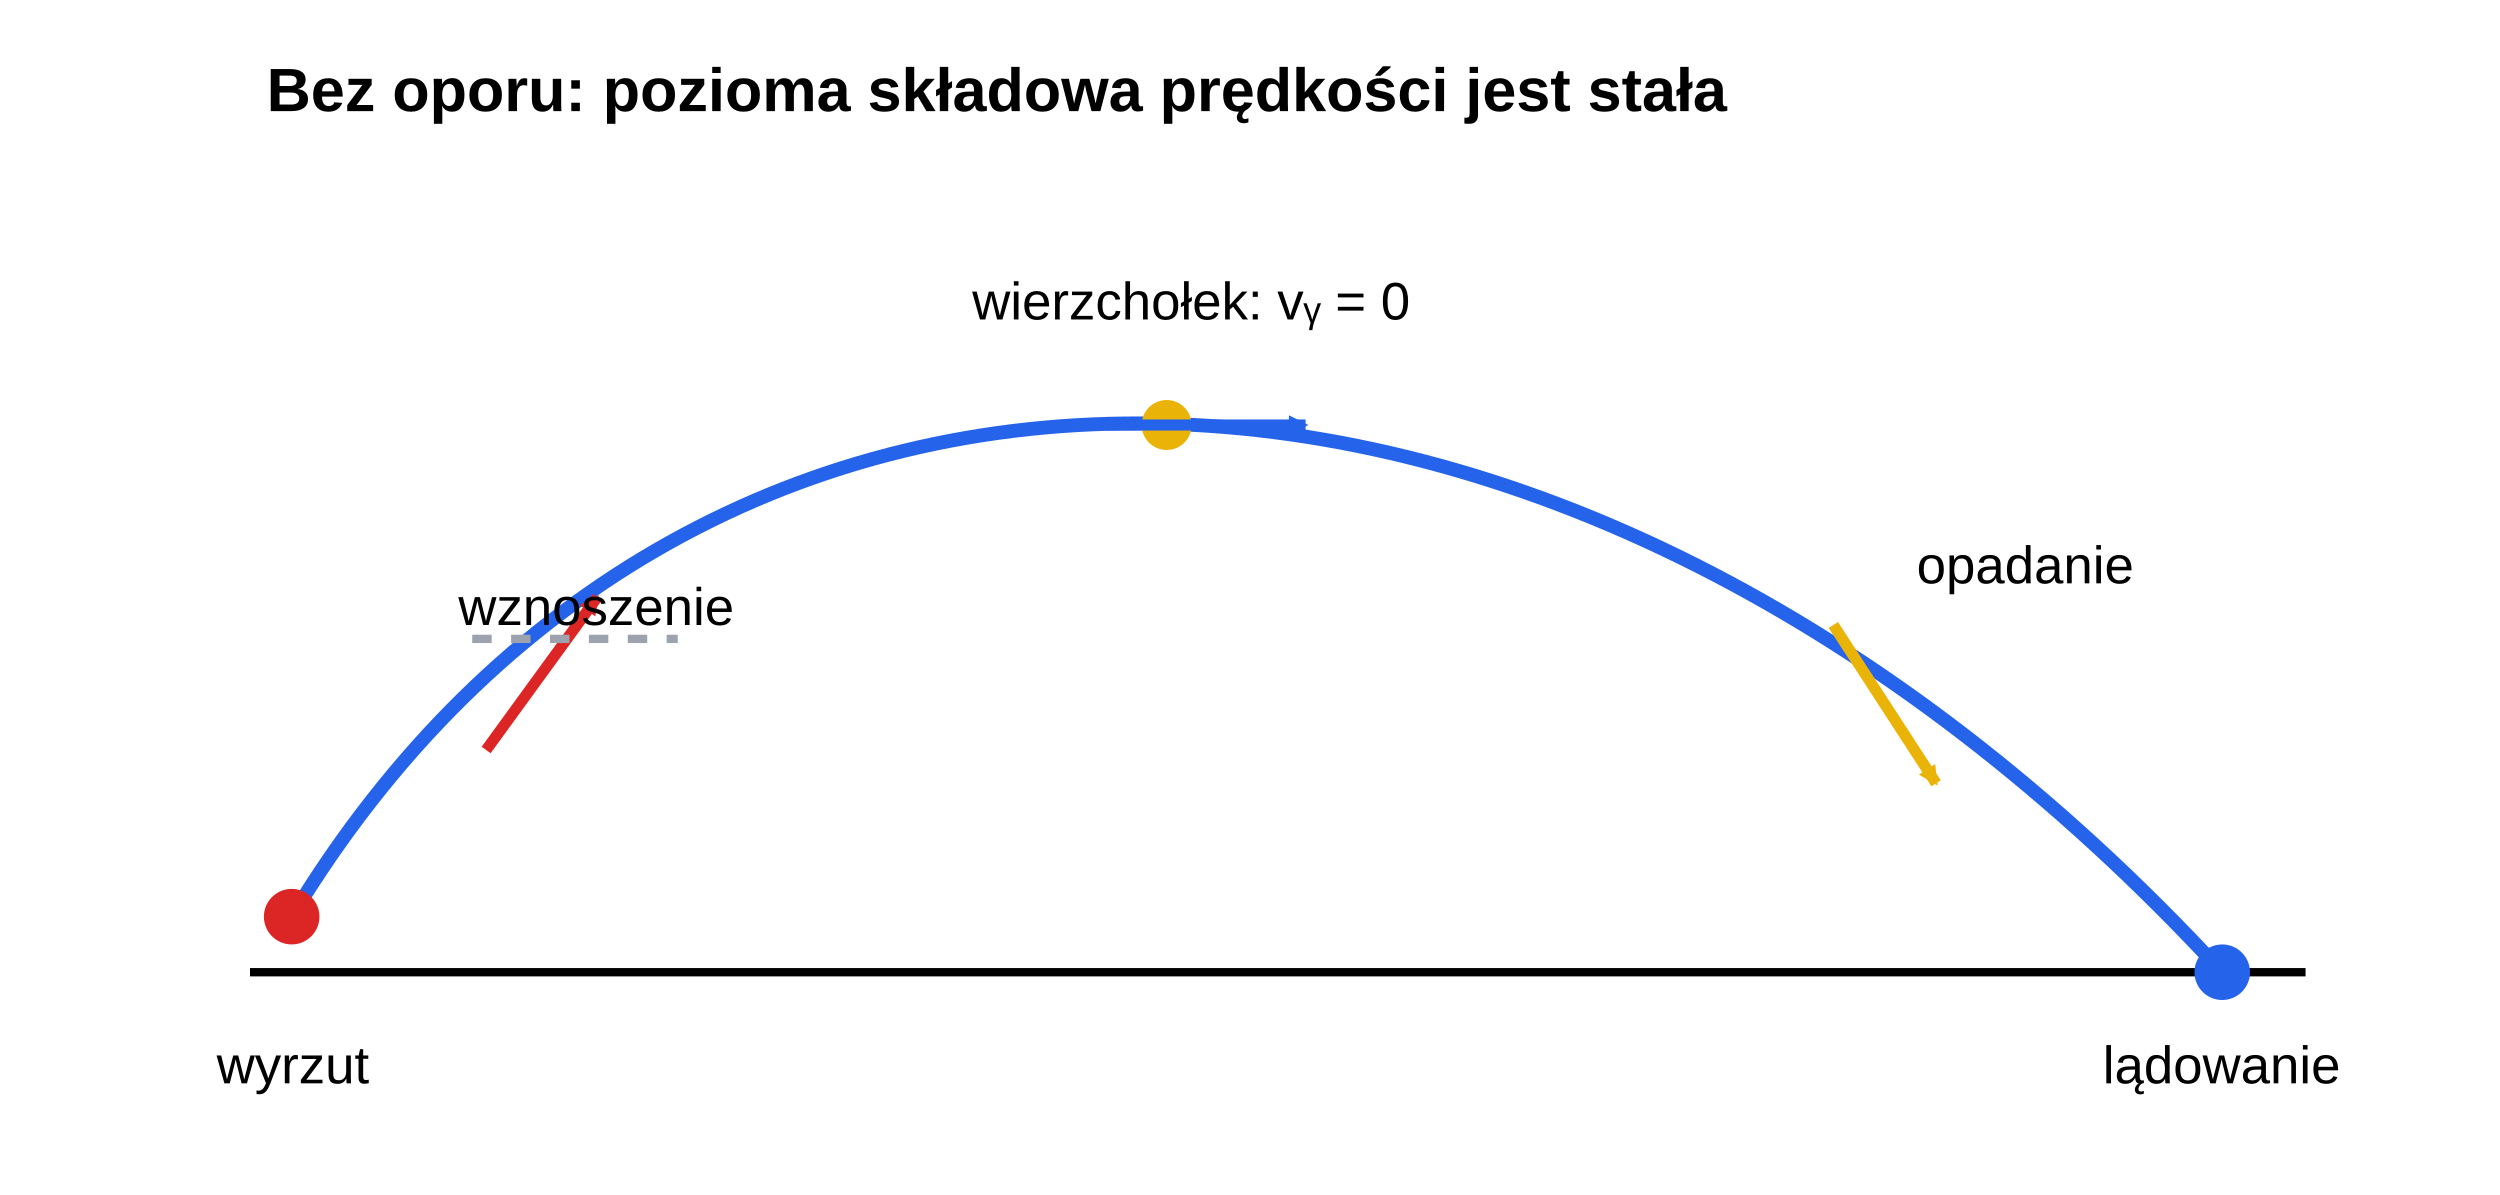
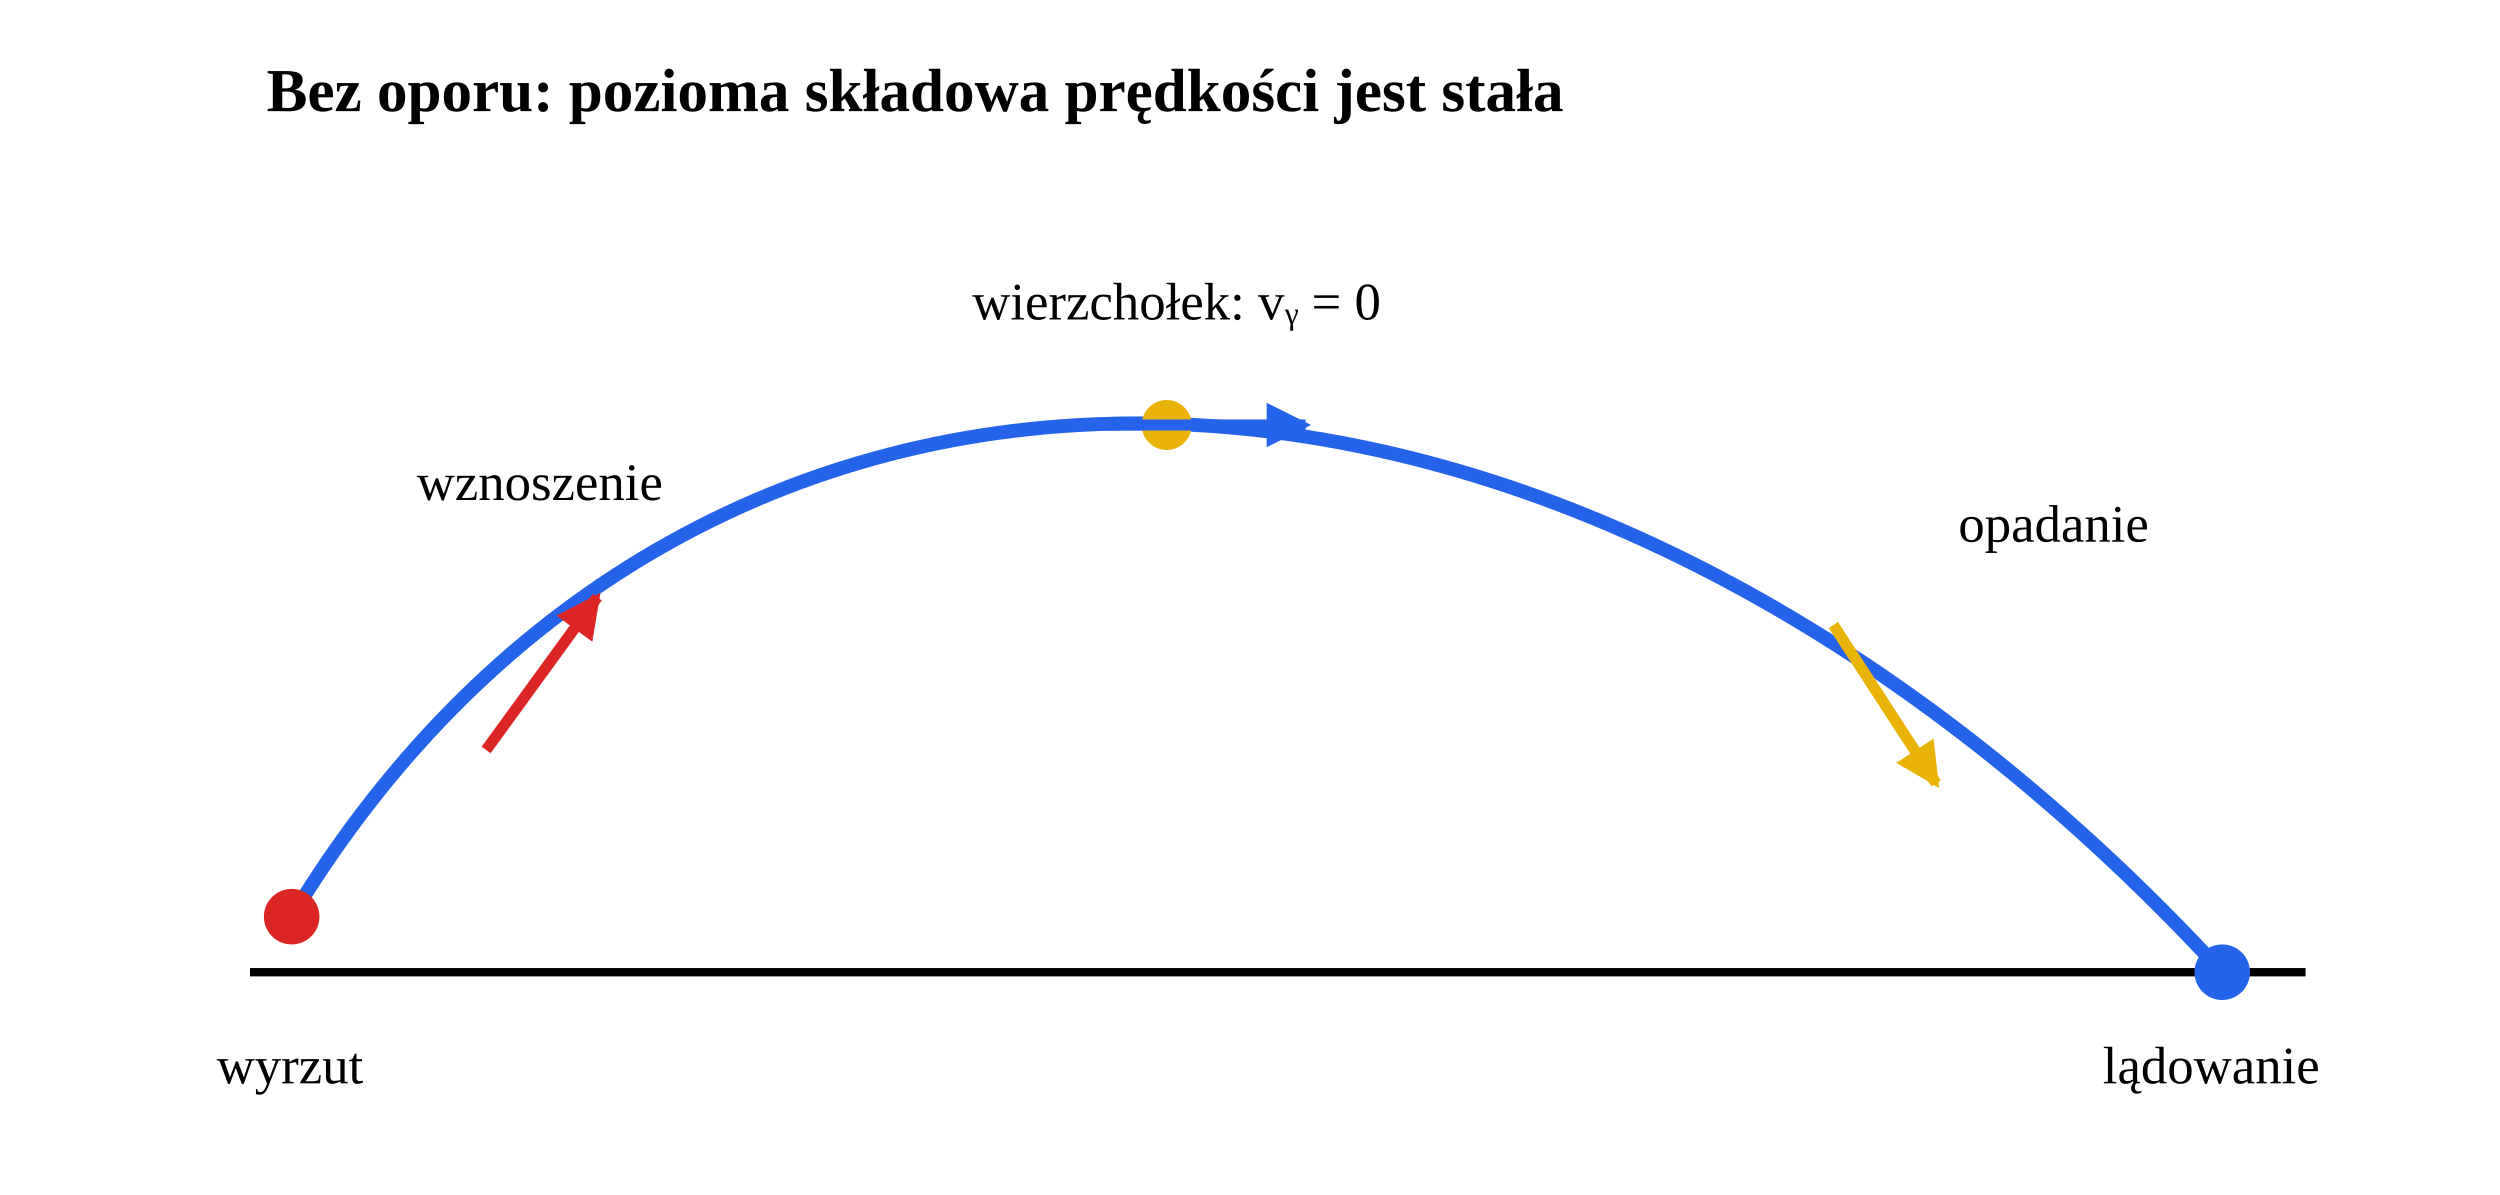
<svg xmlns="http://www.w3.org/2000/svg" width="900" height="430" viewBox="0 0 900 430" role="img" aria-labelledby="title desc">
  <defs>
-     <marker id="blueArrow" markerUnits="userSpaceOnUse" markerWidth="7" markerHeight="7" refX="6" refY="3.5" orient="auto">
-       <path d="M0 0L7 3.5L0 7Z" fill="#2563eb" />
+     <marker id="blueArrow" markerUnits="userSpaceOnUse" markerWidth="16" markerHeight="16" refX="14" refY="8" orient="auto">
+       <path d="M0 0L16 8L0 16Z" fill="#2563eb" />
    </marker>
-     <marker id="redArrow" markerUnits="userSpaceOnUse" markerWidth="7" markerHeight="7" refX="6" refY="3.5" orient="auto">
-       <path d="M0 0L7 3.5L0 7Z" fill="#dc2626" />
+     <marker id="redArrow" markerUnits="userSpaceOnUse" markerWidth="16" markerHeight="16" refX="14" refY="8" orient="auto">
+       <path d="M0 0L16 8L0 16Z" fill="#dc2626" />
    </marker>
-     <marker id="yellowArrow" markerUnits="userSpaceOnUse" markerWidth="7" markerHeight="7" refX="6" refY="3.5" orient="auto">
-       <path d="M0 0L7 3.5L0 7Z" fill="#eab308" />
+     <marker id="yellowArrow" markerUnits="userSpaceOnUse" markerWidth="16" markerHeight="16" refX="14" refY="8" orient="auto">
+       <path d="M0 0L16 8L0 16Z" fill="#eab308" />
    </marker>
  </defs>
  <path d="M90 350H830" stroke="#000000" stroke-width="3" />
  <path d="M105 330C250 90 560 90 800 350" fill="none" stroke="#2563eb" stroke-width="5" />
  <circle cx="105" cy="330" r="10" fill="#dc2626" />
  <circle cx="420" cy="153" r="9" fill="#eab308" />
  <circle cx="800" cy="350" r="10" fill="#2563eb" />
  <path d="M175 270L215 215" stroke="#dc2626" stroke-width="4" marker-end="url(#redArrow)" />
-   <path d="M170 230H244" stroke="#9ca3af" stroke-width="3" stroke-dasharray="7 7" />
  <path d="M398 153H470" stroke="#2563eb" stroke-width="4" marker-end="url(#blueArrow)" />
  <path d="M660 225L697 282" stroke="#eab308" stroke-width="4" marker-end="url(#yellowArrow)" />
-   <text x="78" y="390" font-family="Arial,sans-serif" font-size="19" fill="#000000">wyrzut</text>
-   <text x="350" y="115" font-family="Arial,sans-serif" font-size="19" fill="#000000">wierzchołek: vᵧ = 0</text>
-   <text x="757" y="390" font-family="Arial,sans-serif" font-size="19" fill="#000000">lądowanie</text>
-   <text x="165" y="225" font-family="Arial,sans-serif" font-size="19" fill="#000000">wznoszenie</text>
-   <text x="690" y="210" font-family="Arial,sans-serif" font-size="19" fill="#000000">opadanie</text>
-   <text x="96" y="40" font-family="Arial,sans-serif" font-size="22" font-weight="700" fill="#000000">Bez oporu: pozioma składowa prędkości jest stała</text>
+   <text x="78" y="390" font-family="'Times New Roman', Times, serif" font-size="19" fill="#000000">wyrzut</text>
+   <text x="350" y="115" font-family="'Times New Roman', Times, serif" font-size="19" fill="#000000">wierzchołek: vᵧ = 0</text>
+   <text x="757" y="390" font-family="'Times New Roman', Times, serif" font-size="19" fill="#000000">lądowanie</text>
+   <text x="150" y="180" font-family="'Times New Roman', Times, serif" font-size="19" fill="#000000">wznoszenie</text>
+   <text x="705" y="195" font-family="'Times New Roman', Times, serif" font-size="19" fill="#000000">opadanie</text>
+   <text x="96" y="40" font-family="'Times New Roman', Times, serif" font-size="22" font-weight="700" fill="#000000">Bez oporu: pozioma składowa prędkości jest stała</text>
</svg>
